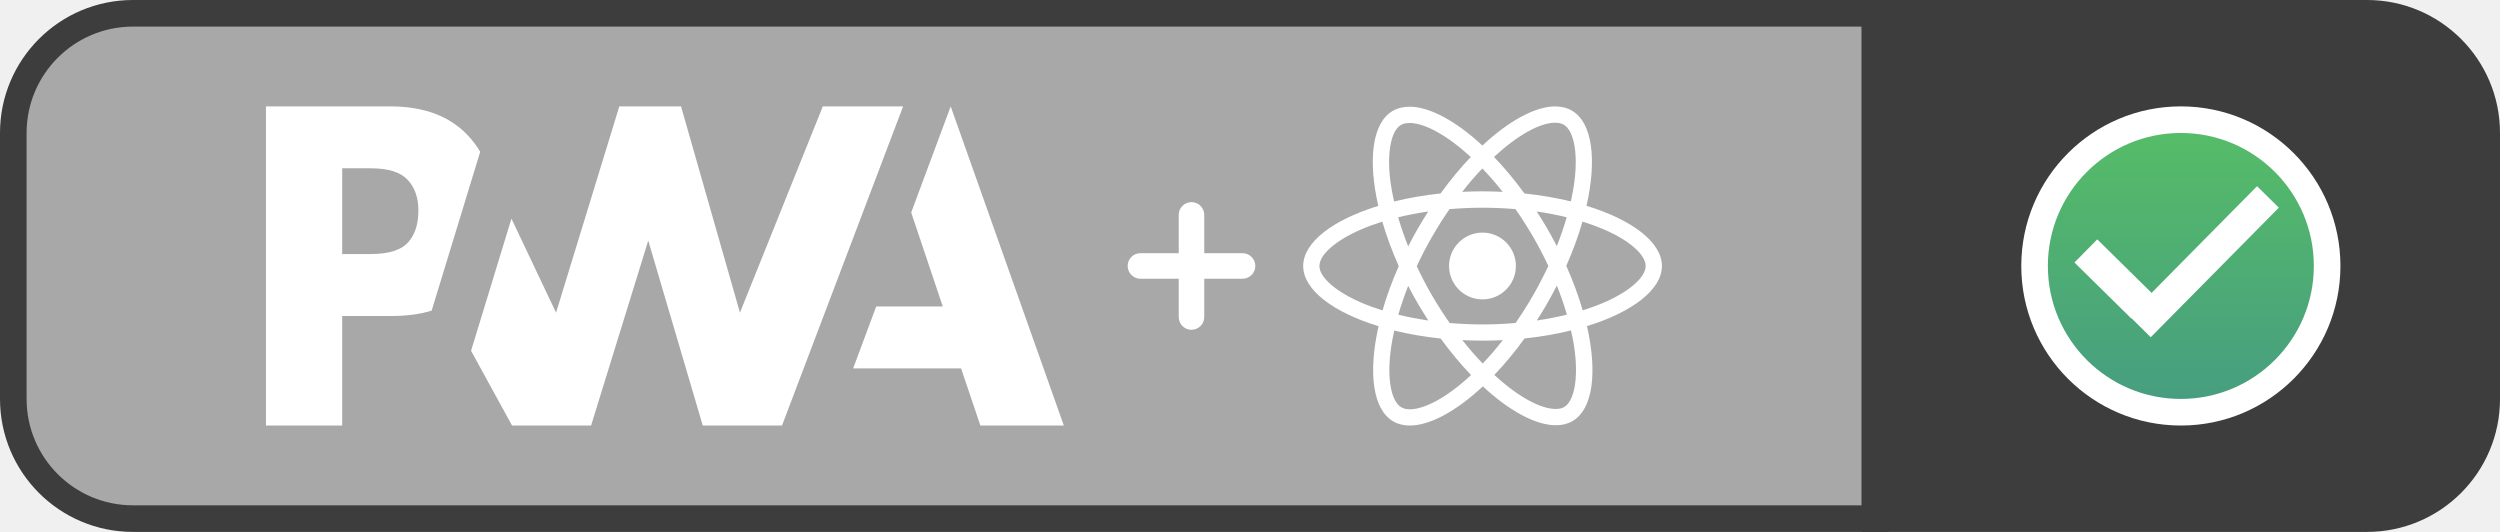
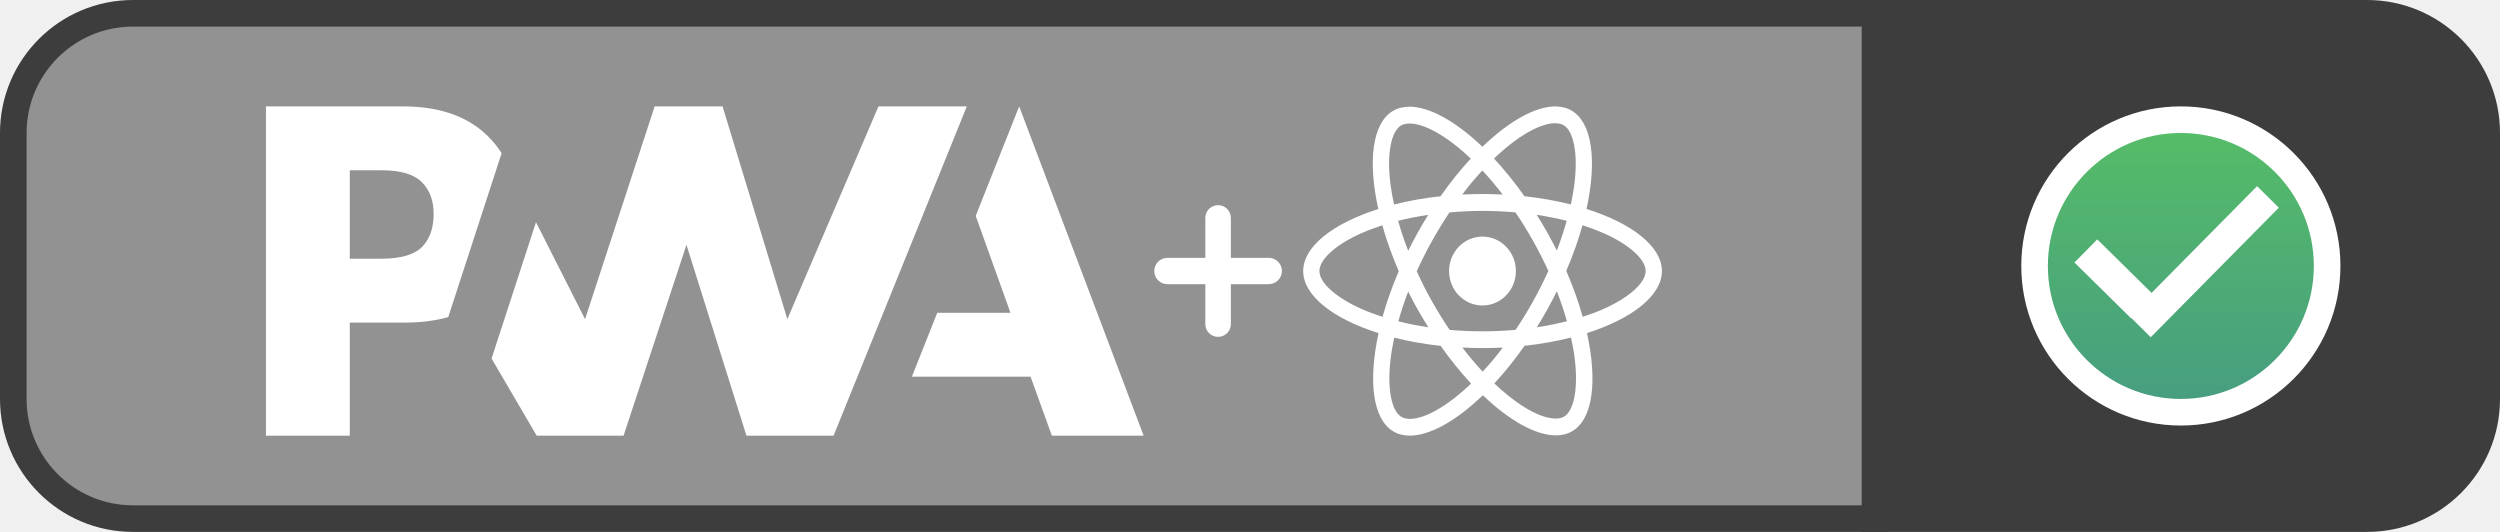
<svg xmlns="http://www.w3.org/2000/svg" width="94" height="20" viewBox="0 0 94 20" fill="none">
  <path d="M70.5 0.5H89C91.485 0.5 93.5 2.515 93.5 5V15C93.5 17.485 91.485 19.5 89 19.5H70.5V0.5Z" fill="#3D3D3D" stroke="#3D3D3D" />
  <circle cx="82" cy="10" r="5.5" fill="url(#paint0_linear)" stroke="white" />
  <rect x="80.05" y="11.871" width="6.85" height="1.15" transform="rotate(-45.3263 80.0502 11.8712)" fill="white" />
  <rect x="78.857" y="9" width="3" height="1.222" transform="rotate(44.5671 78.8572 9.00003)" fill="white" />
-   <path d="M5 0.5H70.5V19.5H5C2.515 19.5 0.5 17.485 0.5 15V5C0.5 2.515 2.515 0.5 5 0.5Z" fill="#3D3D3D" fill-opacity="0.4" stroke="#3D3D3D" />
-   <path d="M32.079 13.851L32.946 11.522H35.448L34.261 7.99L35.746 4L40 16H36.863L36.136 13.851H32.079Z" fill="white" />
-   <path d="M29.403 16L33.957 4L30.938 4L27.822 11.755L25.607 4H23.286L20.908 11.755L19.23 8.221L17.712 13.19L19.253 16H22.225L24.374 9.046L26.424 16H29.403Z" fill="white" />
-   <path d="M12.866 11.881H14.726C15.289 11.881 15.791 11.814 16.23 11.68L16.711 10.106L18.056 5.707C17.953 5.534 17.836 5.371 17.705 5.217C17.015 4.406 16.005 4 14.675 4H10V16H12.866V11.881ZM15.328 6.761C15.597 7.049 15.732 7.435 15.732 7.918C15.732 8.405 15.613 8.791 15.376 9.076C15.116 9.394 14.638 9.552 13.941 9.552H12.866V6.328H13.948C14.598 6.328 15.058 6.472 15.328 6.761Z" fill="white" />
-   <rect x="44.32" y="7.6" width="0.96" height="4.8" rx="0.48" fill="white" />
-   <rect x="42.4" y="9.52" width="4.8" height="0.96" rx="0.48" fill="white" />
-   <path d="M62.488 10.001C62.488 9.109 61.369 8.263 59.653 7.738C60.049 5.991 59.873 4.602 59.098 4.157C58.919 4.052 58.71 4.003 58.482 4.003V4.615C58.608 4.615 58.71 4.64 58.795 4.687C59.169 4.901 59.332 5.717 59.205 6.766C59.175 7.024 59.125 7.296 59.065 7.573C58.526 7.442 57.938 7.34 57.319 7.274C56.948 6.766 56.563 6.304 56.175 5.901C57.072 5.068 57.913 4.612 58.485 4.612V4C57.729 4 56.739 4.538 55.738 5.472C54.738 4.544 53.748 4.011 52.992 4.011V4.623C53.561 4.623 54.405 5.077 55.301 5.903C54.916 6.307 54.531 6.766 54.166 7.274C53.544 7.34 52.956 7.442 52.417 7.576C52.354 7.301 52.307 7.035 52.274 6.78C52.145 5.73 52.305 4.915 52.676 4.698C52.758 4.648 52.865 4.626 52.992 4.626V4.014C52.761 4.014 52.552 4.063 52.37 4.168C51.598 4.612 51.425 6 51.824 7.741C50.113 8.268 49 9.111 49 10.001C49 10.894 50.119 11.74 51.834 12.265C51.439 14.011 51.614 15.401 52.39 15.846C52.569 15.951 52.777 16 53.008 16C53.764 16 54.754 15.462 55.755 14.528C56.756 15.456 57.745 15.989 58.501 15.989C58.732 15.989 58.941 15.94 59.123 15.835C59.895 15.39 60.068 14.003 59.67 12.262C61.374 11.737 62.488 10.891 62.488 10.001ZM58.908 8.169C58.806 8.524 58.68 8.889 58.537 9.254C58.424 9.035 58.306 8.815 58.177 8.595C58.05 8.375 57.916 8.161 57.781 7.952C58.171 8.01 58.548 8.081 58.908 8.169ZM57.649 11.095C57.435 11.465 57.215 11.817 56.986 12.144C56.577 12.179 56.162 12.199 55.744 12.199C55.329 12.199 54.914 12.179 54.507 12.146C54.279 11.82 54.056 11.471 53.841 11.103C53.632 10.743 53.443 10.378 53.27 10.01C53.44 9.642 53.632 9.274 53.839 8.914C54.053 8.543 54.273 8.191 54.501 7.864C54.911 7.829 55.326 7.81 55.744 7.81C56.159 7.81 56.574 7.829 56.981 7.862C57.209 8.189 57.432 8.537 57.646 8.905C57.855 9.265 58.045 9.631 58.218 9.999C58.045 10.367 57.855 10.735 57.649 11.095ZM58.537 10.738C58.685 11.105 58.812 11.474 58.916 11.831C58.556 11.918 58.177 11.993 57.784 12.05C57.919 11.839 58.053 11.622 58.18 11.399C58.306 11.18 58.424 10.957 58.537 10.738ZM55.749 13.668C55.494 13.404 55.238 13.111 54.985 12.789C55.233 12.8 55.485 12.808 55.741 12.808C55.999 12.808 56.255 12.803 56.505 12.789C56.258 13.111 56.002 13.404 55.749 13.668ZM53.704 12.05C53.313 11.993 52.937 11.921 52.577 11.833C52.678 11.479 52.805 11.114 52.948 10.748C53.061 10.968 53.179 11.188 53.308 11.408C53.437 11.627 53.569 11.842 53.704 12.05ZM55.736 6.335C55.991 6.598 56.247 6.892 56.5 7.214C56.252 7.203 55.999 7.194 55.744 7.194C55.485 7.194 55.23 7.2 54.98 7.214C55.227 6.892 55.483 6.598 55.736 6.335ZM53.701 7.952C53.566 8.164 53.432 8.381 53.305 8.603C53.179 8.823 53.061 9.043 52.948 9.263C52.799 8.894 52.673 8.526 52.569 8.169C52.929 8.084 53.308 8.01 53.701 7.952ZM51.213 11.391C50.24 10.976 49.61 10.433 49.61 10.001C49.61 9.57 50.24 9.024 51.213 8.612C51.45 8.51 51.708 8.419 51.975 8.334C52.131 8.873 52.338 9.433 52.593 10.007C52.34 10.578 52.137 11.136 51.983 11.671C51.711 11.586 51.452 11.493 51.213 11.391ZM52.692 15.316C52.318 15.102 52.156 14.286 52.283 13.237C52.313 12.979 52.362 12.707 52.423 12.429C52.962 12.561 53.55 12.663 54.169 12.729C54.54 13.237 54.925 13.698 55.312 14.102C54.416 14.934 53.575 15.39 53.003 15.39C52.879 15.387 52.775 15.363 52.692 15.316ZM59.213 13.223C59.343 14.272 59.183 15.088 58.812 15.305C58.73 15.354 58.622 15.377 58.496 15.377C57.927 15.377 57.083 14.923 56.187 14.097C56.571 13.693 56.956 13.234 57.322 12.726C57.943 12.66 58.532 12.559 59.07 12.424C59.134 12.701 59.183 12.968 59.213 13.223ZM60.272 11.391C60.035 11.493 59.777 11.583 59.51 11.669C59.354 11.13 59.147 10.57 58.892 9.996C59.145 9.425 59.348 8.867 59.502 8.331C59.774 8.417 60.033 8.51 60.275 8.612C61.248 9.026 61.877 9.57 61.877 10.001C61.875 10.433 61.245 10.979 60.272 11.391Z" fill="white" />
-   <path d="M55.741 11.257C56.435 11.257 56.998 10.695 56.998 10.001C56.998 9.308 56.435 8.746 55.741 8.746C55.047 8.746 54.485 9.308 54.485 10.001C54.485 10.695 55.047 11.257 55.741 11.257Z" fill="white" />
+   <path d="M0.5 5C0.5 2.515 2.515 0.5 5 0.5H70.5V19.5H5C2.515 19.5 0.5 17.485 0.5 15V5Z" fill="#929292" stroke="#3D3D3D" />
+   <path d="M34.287 14.163L35.24 11.761H37.993L36.687 8.117L38.321 4L43 16.38H39.549L38.749 14.163H34.287Z" fill="white" />
+   <path d="M31.343 16.38L36.352 4L33.031 4L29.604 12L27.168 4H24.615L21.998 12L20.153 8.355L18.483 13.481L20.179 16.38H23.447L25.811 9.206L28.066 16.38H31.343Z" fill="white" />
+   <path d="M13.152 12.13H15.198C15.818 12.13 16.37 12.061 16.854 11.923L17.383 10.299L18.861 5.761C18.748 5.583 18.62 5.414 18.475 5.256C17.716 4.419 16.605 4 15.143 4H10V16.38H13.152V12.13ZM15.86 6.848C16.157 7.146 16.305 7.543 16.305 8.042C16.305 8.544 16.175 8.943 15.914 9.237C15.628 9.564 15.102 9.728 14.335 9.728H13.152V6.402H14.343C15.058 6.402 15.564 6.551 15.86 6.848Z" fill="white" />
+   <rect x="45.32" y="7.714" width="0.96" height="4.952" rx="0.48" fill="white" />
+   <rect x="43.4" y="9.695" width="4.8" height="0.99" rx="0.495" fill="white" />
+   <path d="M62.488 10.191C62.488 9.271 61.369 8.398 59.653 7.857C60.049 6.054 59.873 4.621 59.098 4.162C58.919 4.054 58.71 4.003 58.482 4.003V4.635C58.608 4.635 58.71 4.66 58.795 4.708C59.169 4.929 59.332 5.771 59.205 6.853C59.175 7.12 59.125 7.4 59.065 7.687C58.526 7.551 57.938 7.446 57.319 7.378C56.948 6.853 56.563 6.377 56.175 5.961C57.072 5.102 57.913 4.632 58.485 4.632V4C57.729 4 56.739 4.555 55.738 5.519C54.738 4.561 53.748 4.011 52.992 4.011V4.643C53.561 4.643 54.405 5.111 55.301 5.964C54.916 6.38 54.531 6.853 54.166 7.378C53.544 7.446 52.956 7.551 52.417 7.689C52.354 7.406 52.307 7.131 52.274 6.868C52.145 5.785 52.305 4.944 52.676 4.72C52.758 4.669 52.865 4.646 52.992 4.646V4.014C52.761 4.014 52.552 4.065 52.37 4.173C51.598 4.632 51.425 6.063 51.824 7.859C50.113 8.403 49 9.273 49 10.191C49 11.112 50.119 11.985 51.834 12.526C51.439 14.329 51.614 15.762 52.39 16.221C52.569 16.329 52.777 16.38 53.008 16.38C53.764 16.38 54.754 15.825 55.755 14.861C56.756 15.819 57.745 16.369 58.501 16.369C58.732 16.369 58.941 16.318 59.123 16.21C59.895 15.751 60.068 14.32 59.67 12.524C61.374 11.982 62.488 11.11 62.488 10.191ZM58.908 8.301C58.806 8.667 58.68 9.044 58.537 9.421C58.424 9.194 58.306 8.967 58.177 8.741C58.05 8.514 57.916 8.293 57.781 8.078C58.171 8.137 58.548 8.211 58.908 8.301ZM57.649 11.319C57.435 11.702 57.215 12.064 56.986 12.402C56.577 12.438 56.162 12.458 55.744 12.458C55.329 12.458 54.914 12.438 54.507 12.405C54.279 12.067 54.056 11.707 53.841 11.328C53.632 10.957 53.443 10.58 53.27 10.2C53.44 9.82 53.632 9.441 53.839 9.069C54.053 8.687 54.273 8.324 54.501 7.987C54.911 7.95 55.326 7.93 55.744 7.93C56.159 7.93 56.574 7.95 56.981 7.984C57.209 8.321 57.432 8.681 57.646 9.061C57.855 9.432 58.045 9.809 58.218 10.189C58.045 10.568 57.855 10.948 57.649 11.319ZM58.537 10.951C58.685 11.331 58.812 11.71 58.916 12.079C58.556 12.169 58.177 12.246 57.784 12.305C57.919 12.087 58.053 11.863 58.18 11.634C58.306 11.407 58.424 11.178 58.537 10.951ZM55.749 13.974C55.494 13.702 55.238 13.399 54.985 13.068C55.233 13.079 55.485 13.087 55.741 13.087C55.999 13.087 56.255 13.082 56.505 13.068C56.258 13.399 56.002 13.702 55.749 13.974ZM53.704 12.305C53.313 12.246 52.937 12.172 52.577 12.081C52.678 11.716 52.805 11.339 52.948 10.962C53.061 11.189 53.179 11.415 53.308 11.642C53.437 11.869 53.569 12.09 53.704 12.305ZM55.736 6.409C55.991 6.681 56.247 6.984 56.5 7.315C56.252 7.304 55.999 7.295 55.744 7.295C55.485 7.295 55.23 7.301 54.98 7.315C55.227 6.984 55.483 6.681 55.736 6.409ZM53.701 8.078C53.566 8.296 53.432 8.52 53.305 8.749C53.179 8.976 53.061 9.202 52.948 9.429C52.799 9.049 52.673 8.67 52.569 8.301C52.929 8.214 53.308 8.137 53.701 8.078ZM51.213 11.625C50.24 11.197 49.61 10.636 49.61 10.191C49.61 9.747 50.24 9.183 51.213 8.758C51.45 8.653 51.708 8.559 51.975 8.471C52.131 9.027 52.338 9.605 52.593 10.197C52.34 10.787 52.137 11.362 51.983 11.914C51.711 11.826 51.452 11.73 51.213 11.625ZM52.692 15.674C52.318 15.453 52.156 14.612 52.283 13.529C52.313 13.263 52.362 12.982 52.423 12.696C52.962 12.832 53.55 12.937 54.169 13.005C54.54 13.529 54.925 14.005 55.312 14.422C54.416 15.281 53.575 15.751 53.003 15.751C52.879 15.748 52.775 15.723 52.692 15.674ZM59.213 13.515C59.343 14.598 59.183 15.439 58.812 15.663C58.73 15.714 58.622 15.737 58.496 15.737C57.927 15.737 57.083 15.269 56.187 14.416C56.571 14 56.956 13.527 57.322 13.002C57.943 12.934 58.532 12.829 59.07 12.691C59.134 12.977 59.183 13.252 59.213 13.515ZM60.272 11.625C60.035 11.73 59.777 11.824 59.51 11.911C59.354 11.356 59.147 10.778 58.892 10.186C59.145 9.596 59.348 9.021 59.502 8.469C59.774 8.556 60.033 8.653 60.275 8.758C61.248 9.185 61.877 9.747 61.877 10.191C61.875 10.636 61.245 11.2 60.272 11.625Z" fill="white" />
+   <path d="M55.741 11.486C56.435 11.486 56.998 10.907 56.998 10.191C56.998 9.476 56.435 8.896 55.741 8.896C55.047 8.896 54.485 9.476 54.485 10.191C54.485 10.907 55.047 11.486 55.741 11.486Z" fill="white" />
  <defs>
    <linearGradient id="paint0_linear" x1="82" y1="4" x2="82" y2="16" gradientUnits="userSpaceOnUse">
      <stop stop-color="#57BF65" />
      <stop offset="1" stop-color="#459B82" />
    </linearGradient>
  </defs>
</svg>
